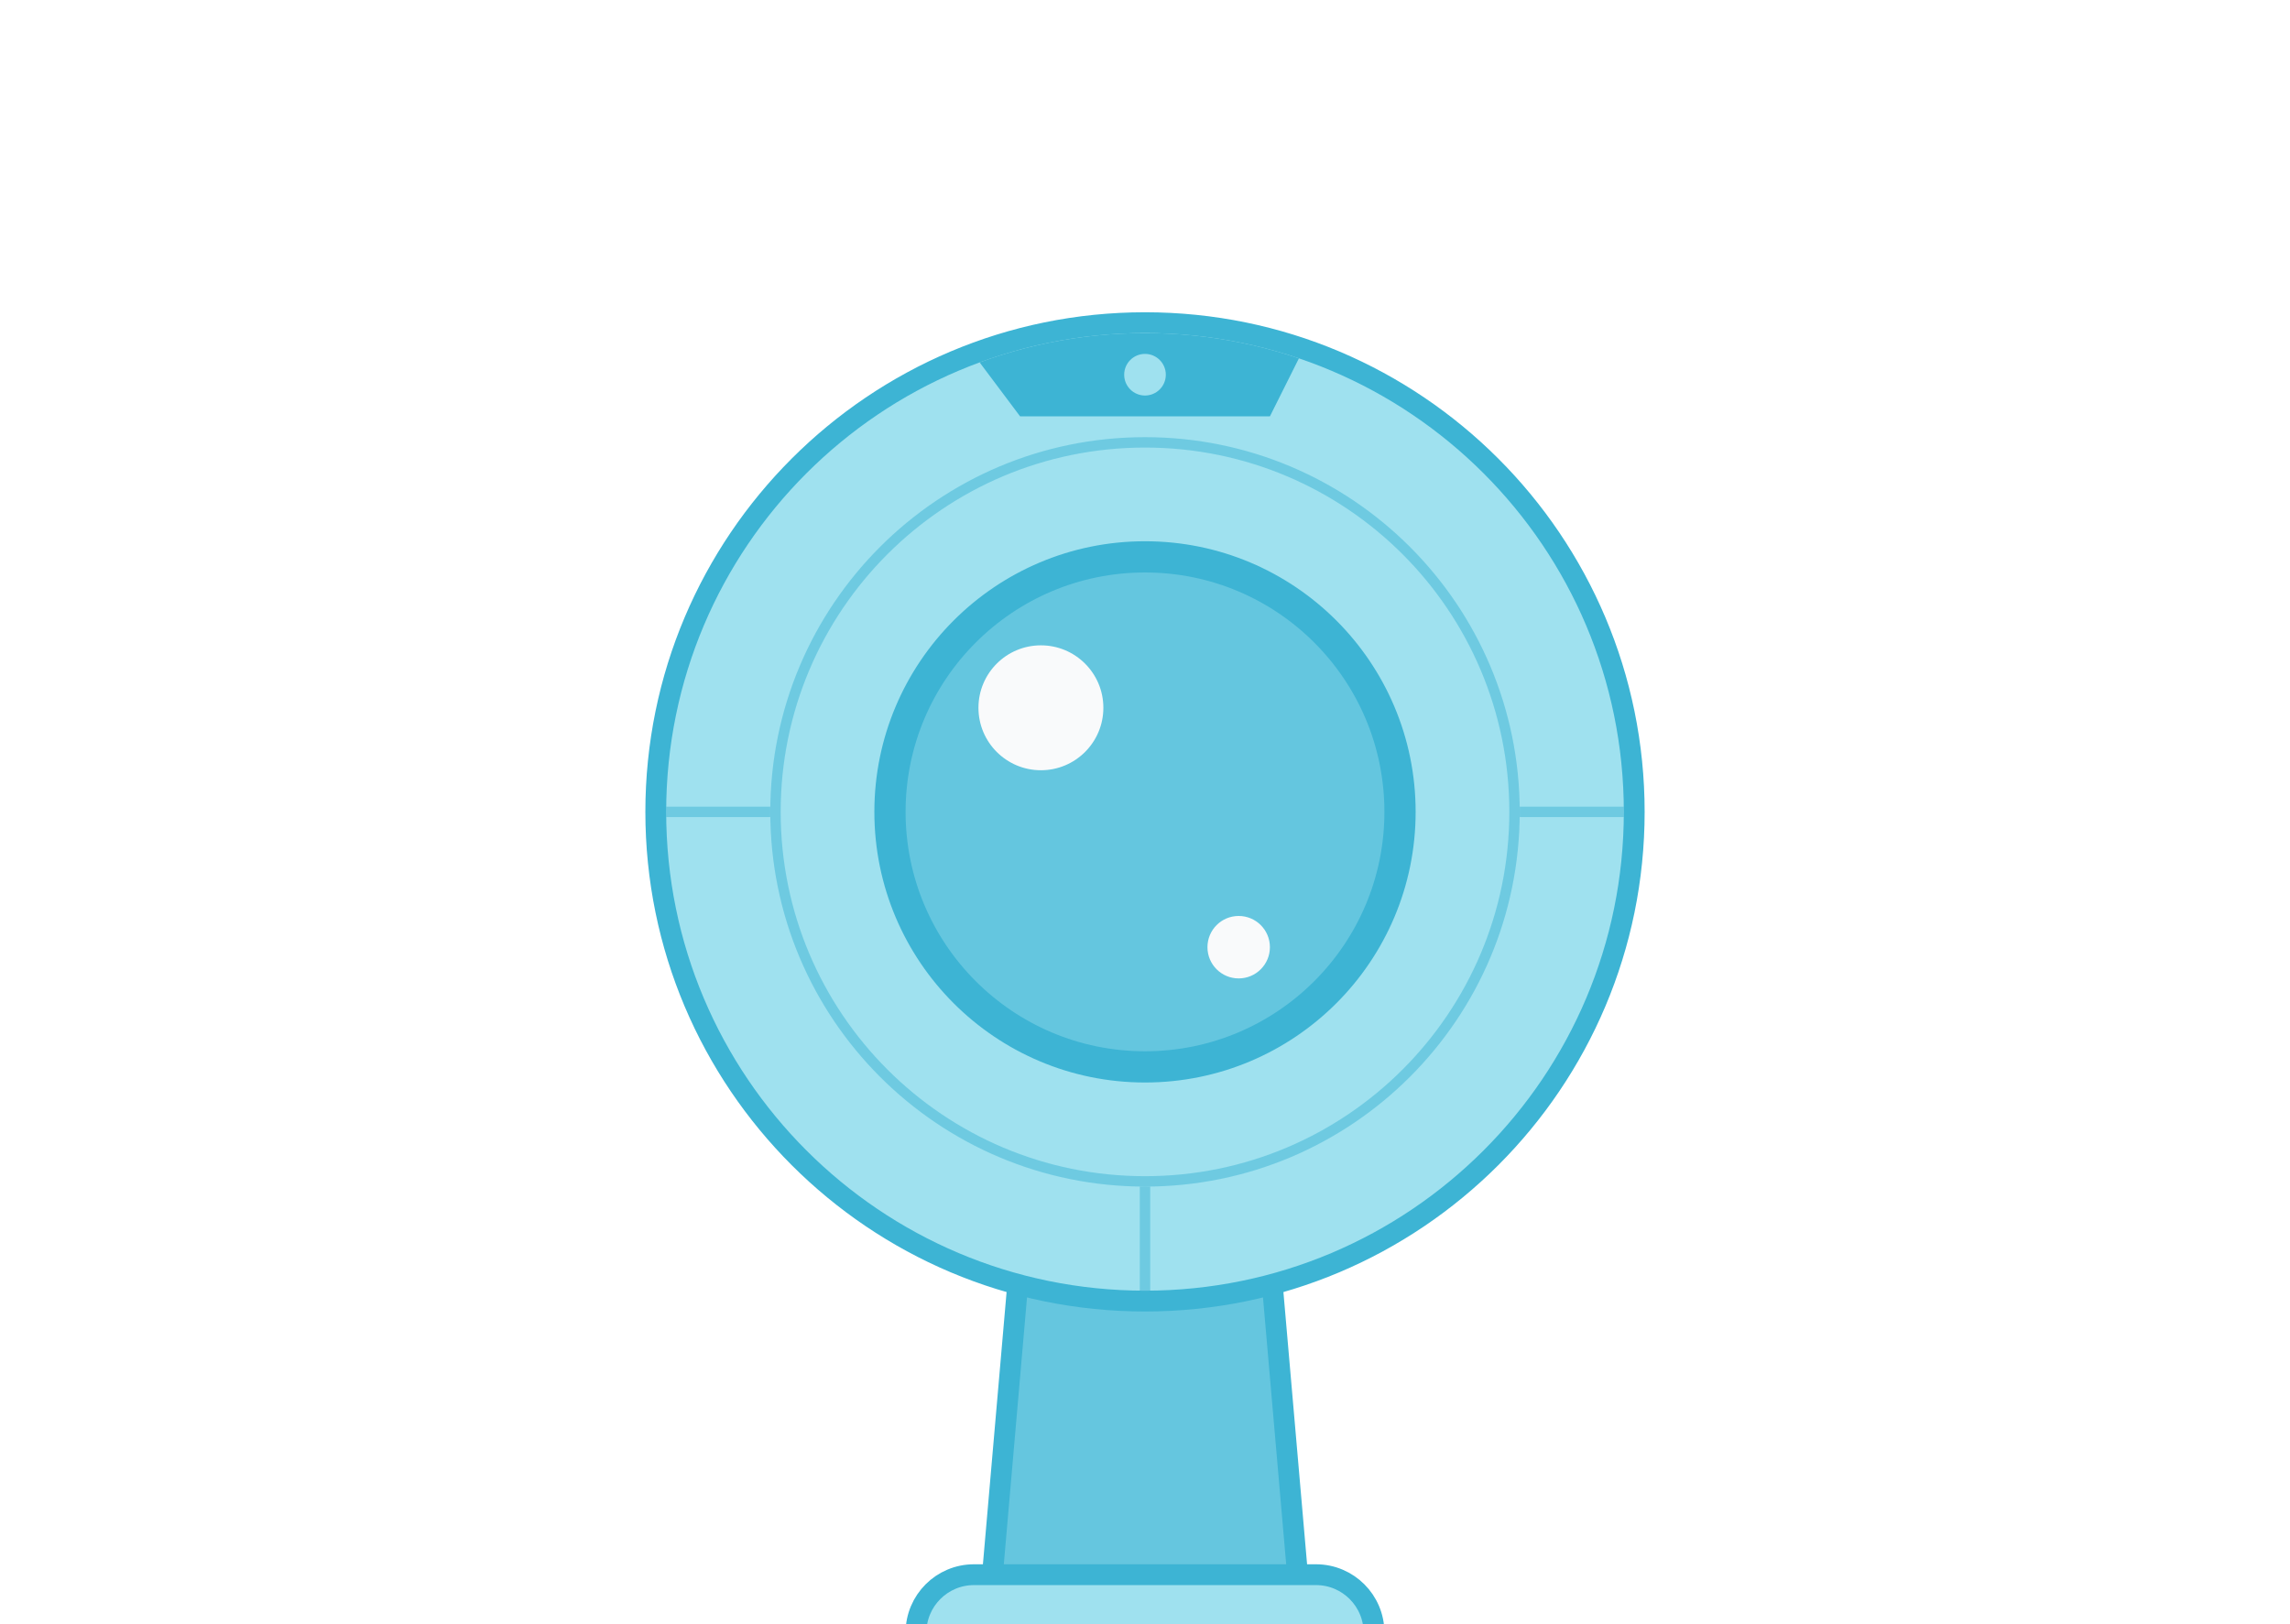
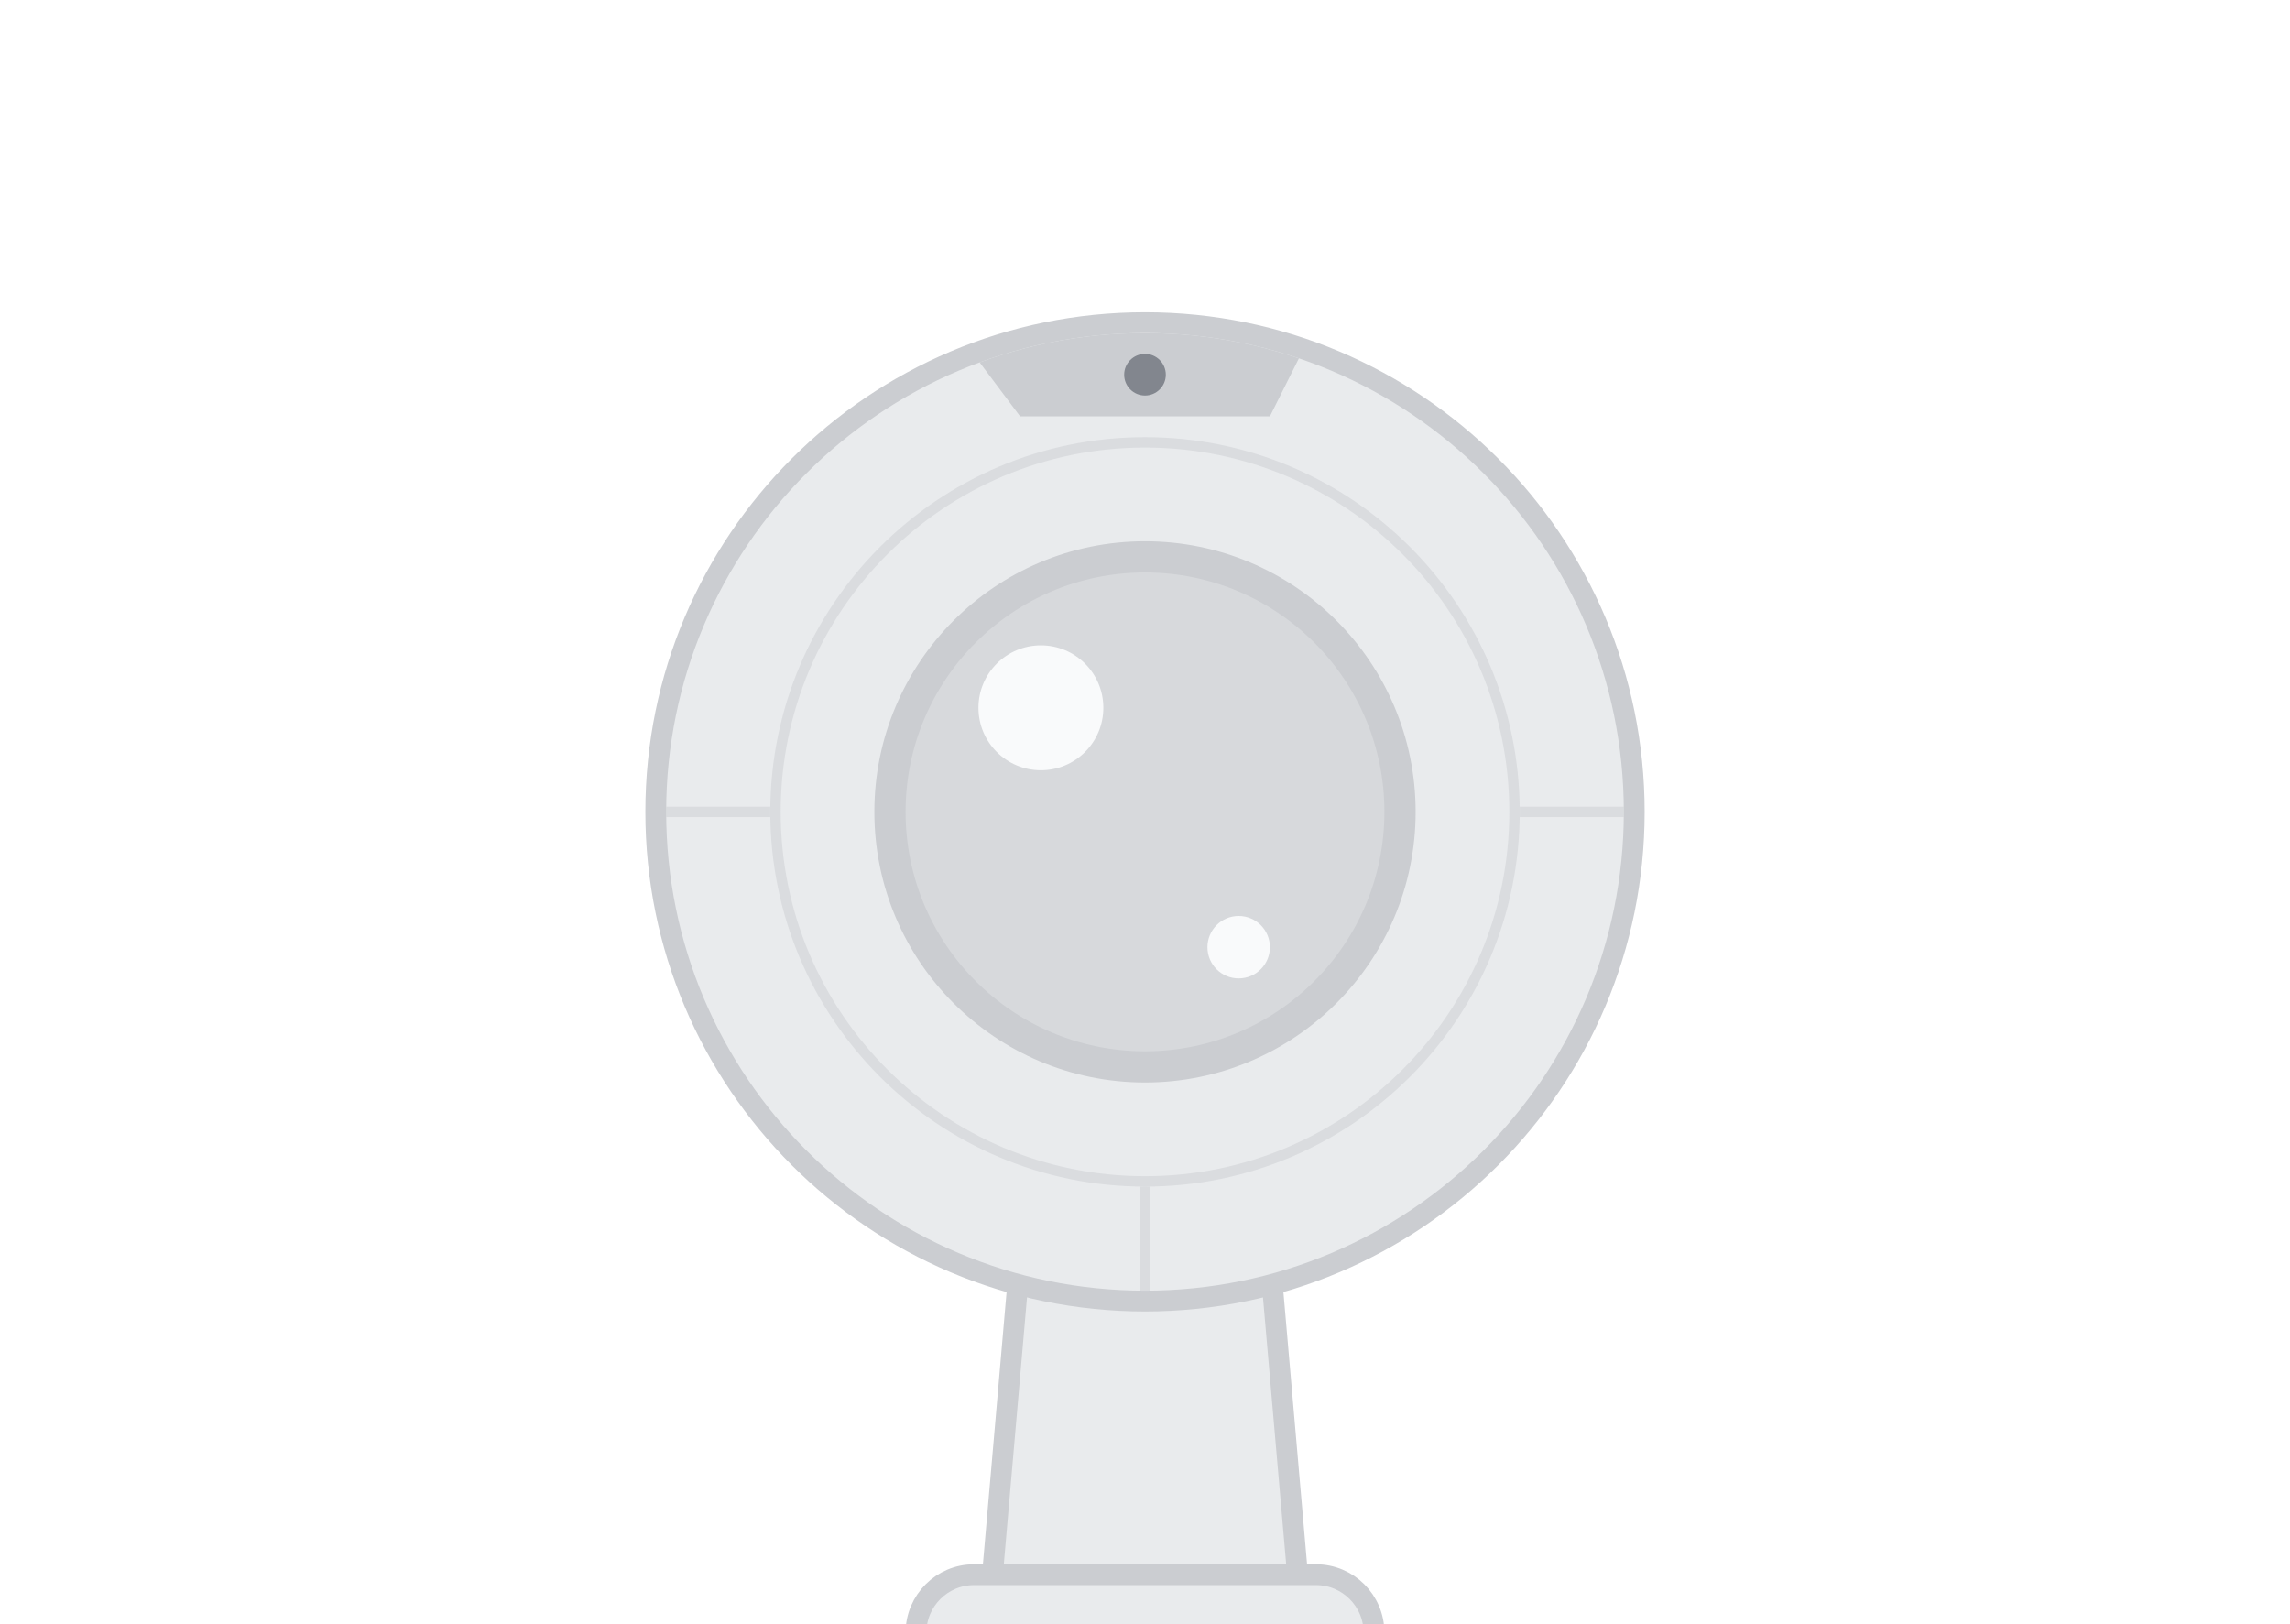
<svg xmlns="http://www.w3.org/2000/svg" width="110" height="78" viewBox="0 0 110 78" fill="none">
-   <path d="M47.439 78.33L49.244 57.571H60.756L62.561 78.33C62.619 78.997 62.093 79.571 61.422 79.571H48.578C47.907 79.571 47.381 78.997 47.439 78.33Z" fill="#65C6DF" stroke="#3DB4D4" />
-   <rect x="44" y="75.643" width="22" height="5.571" rx="2.786" fill="#9FE1EF" stroke="#3DB4D4" />
-   <circle cx="55" cy="39" r="23.5" fill="#9FE1EF" stroke="#3DB4D4" />
-   <mask id="mask0_523_12674" style="mask-type:alpha" maskUnits="userSpaceOnUse" x="32" y="16" width="46" height="46">
-     <circle cx="55" cy="39" r="22.5" fill="#9FE1EF" stroke="#3DB4D4" />
+   <path d="M47.439 78.33L49.244 57.571H60.756L62.561 78.33C62.619 78.997 62.093 79.571 61.422 79.571H48.578C47.907 79.571 47.381 78.997 47.439 78.33Z" fill="#E9EBED" stroke="#CBCDD1" />
+   <rect x="44" y="75.643" width="22" height="5.571" rx="2.786" fill="#E9EBED" stroke="#CBCDD1" />
+   <circle cx="55" cy="39" r="23.5" fill="#E9EBED" stroke="#CBCDD1" />
+   <mask id="mask0_523_12769" style="mask-type:alpha" maskUnits="userSpaceOnUse" x="32" y="16" width="46" height="46">
+     <circle cx="55" cy="39" r="22.5" fill="#CBCDD1" stroke="#CBCDD1" />
  </mask>
-   <g mask="url(#mask0_523_12674)">
-     <path d="M46 16H63L61 20H55H49L46 16Z" fill="#3DB4D4" />
+   <g mask="url(#mask0_523_12769)">
+     <path d="M46 16H63L61 20H55H49L46 16Z" fill="#CBCDD1" />
  </g>
-   <circle opacity="0.5" cx="55" cy="39" r="17.75" stroke="#3DB4D4" stroke-width="0.5" />
-   <circle cx="55" cy="39" r="12.25" fill="#3DB4D4" fill-opacity="0.6" stroke="#3DB4D4" stroke-width="1.5" />
-   <path opacity="0.5" d="M37 39H32" stroke="#3DB4D4" stroke-width="0.5" />
-   <path opacity="0.5" d="M55 57V62" stroke="#3DB4D4" stroke-width="0.5" />
-   <path opacity="0.5" d="M73 39H78" stroke="#3DB4D4" stroke-width="0.5" />
+   <circle opacity="0.5" cx="55" cy="39" r="17.75" stroke="#CBCDD1" stroke-width="0.5" />
+   <circle cx="55" cy="39" r="12.25" fill="#CBCDD1" fill-opacity="0.6" stroke="#CBCDD1" stroke-width="1.5" />
+   <path opacity="0.5" d="M37 39H32" stroke="#CBCDD1" stroke-width="0.5" />
+   <path opacity="0.5" d="M55 57V62" stroke="#CBCDD1" stroke-width="0.5" />
+   <path opacity="0.5" d="M73 39H78" stroke="#CBCDD1" stroke-width="0.5" />
  <circle cx="59.5" cy="45.5" r="1.5" fill="#F9FAFB" />
  <circle cx="50" cy="34" r="3" fill="#F9FAFB" />
-   <circle cx="55" cy="18" r="1" fill="#9FE1EF" />
+   <circle cx="55" cy="18" r="1" fill="#82868E" />
</svg>
